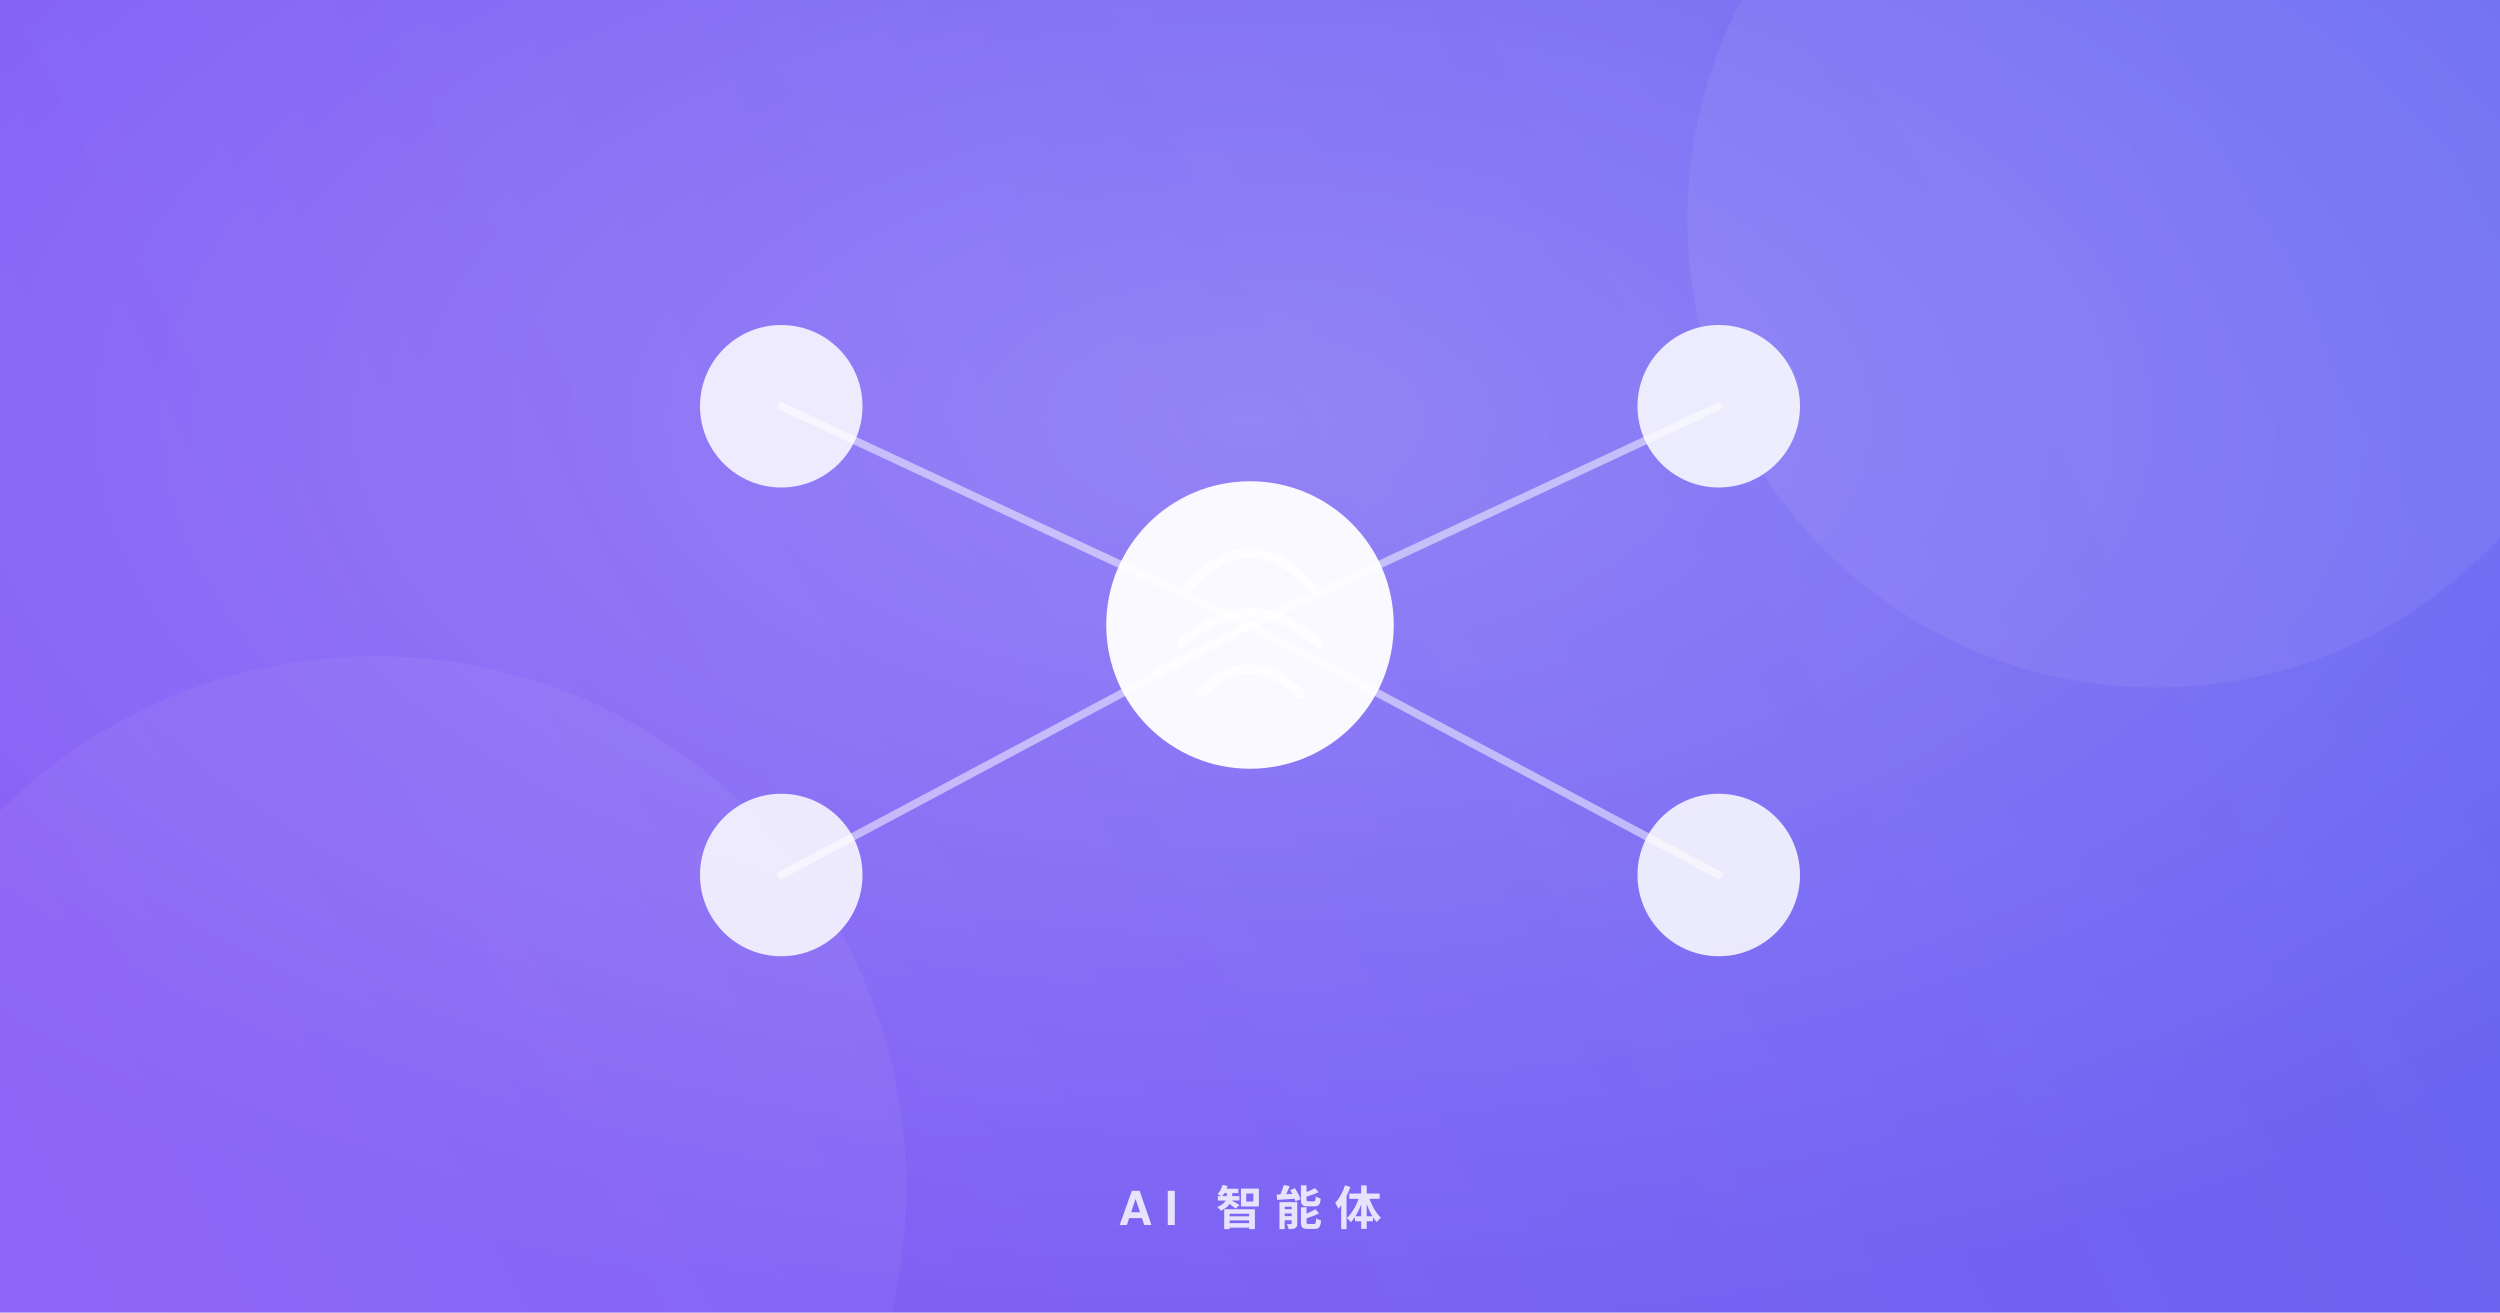
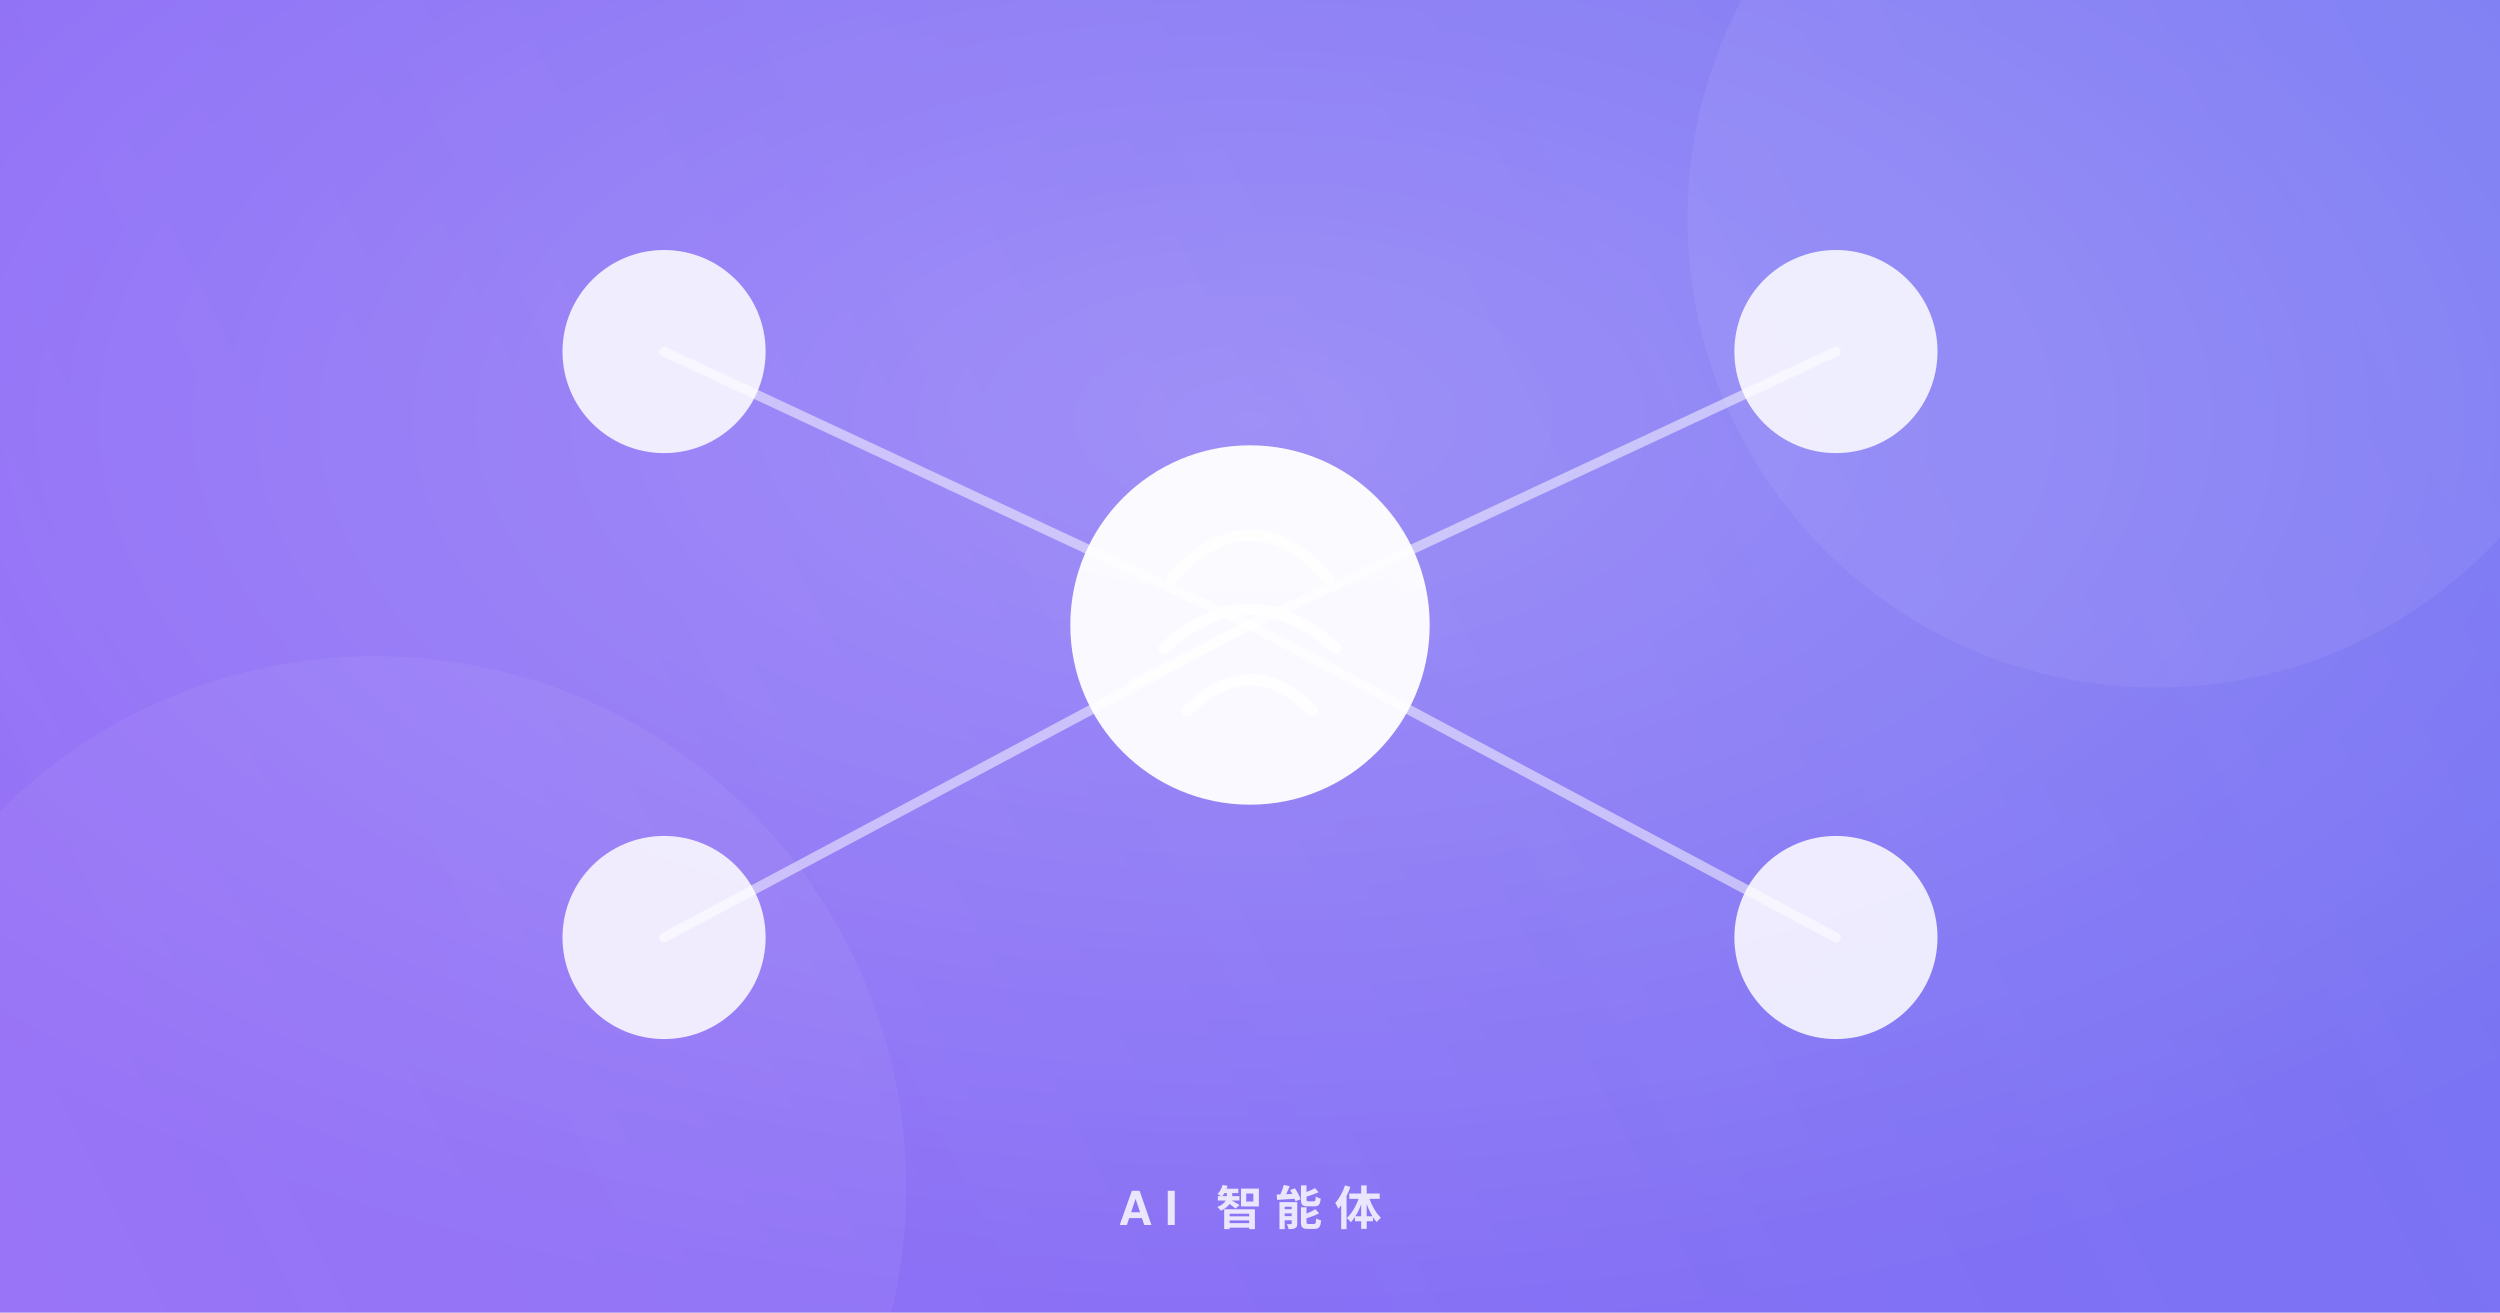
<svg xmlns="http://www.w3.org/2000/svg" viewBox="0 0 800 420" preserveAspectRatio="xMidYMid slice">
  <defs>
    <linearGradient id="bg" x1="0" y1="0" x2="1" y2="1" gradientTransform="rotate(120 .5 .5)">
      <stop offset="0" stop-color="#6366f1" />
      <stop offset="1" stop-color="#8b5cf6" />
    </linearGradient>
    <radialGradient id="glow" cx="0.5" cy="0.32" r="0.7">
      <stop offset="0" stop-color="#ffffff" stop-opacity="0.22" />
      <stop offset="1" stop-color="#ffffff" stop-opacity="0" />
    </radialGradient>
  </defs>
  <rect width="800" height="420" fill="url(#bg)" />
  <rect width="800" height="420" fill="url(#glow)" />
  <circle cx="690" cy="70" r="150" fill="#ffffff" opacity="0.06" />
  <circle cx="120" cy="380" r="170" fill="#ffffff" opacity="0.05" />
-   <circle cx="400" cy="200" r="46" fill="#ffffff" opacity="0.95" />
-   <path d="M380 188 q20 -22 40 0 M378 206 q22 -20 44 0 M384 222 q16 -16 32 0" fill="none" stroke="#ffffff" stroke-width="3" stroke-linecap="round" stroke-linejoin="round" opacity="0.7" />
-   <circle cx="250" cy="130" r="26" fill="#ffffff" opacity="0.85" />
-   <path d="M250 130 L400 200" fill="none" stroke="#ffffff" stroke-width="2.5" stroke-linecap="round" stroke-linejoin="round" opacity="0.5" />
-   <circle cx="550" cy="130" r="26" fill="#ffffff" opacity="0.85" />
-   <path d="M550 130 L400 200" fill="none" stroke="#ffffff" stroke-width="2.5" stroke-linecap="round" stroke-linejoin="round" opacity="0.5" />
-   <circle cx="250" cy="280" r="26" fill="#ffffff" opacity="0.85" />
-   <path d="M250 280 L400 200" fill="none" stroke="#ffffff" stroke-width="2.5" stroke-linecap="round" stroke-linejoin="round" opacity="0.5" />
-   <circle cx="550" cy="280" r="26" fill="#ffffff" opacity="0.85" />
-   <path d="M550 280 L400 200" fill="none" stroke="#ffffff" stroke-width="2.5" stroke-linecap="round" stroke-linejoin="round" opacity="0.5" />
-   <path d="M400 200 L370 215" fill="none" stroke="#ffffff" stroke-width="2.5" stroke-linecap="round" stroke-linejoin="round" opacity="0.5" />
+   <rect width="800" height="420" fill="#ffffff" opacity="0.10" />
+   <g transform="translate(400 200) scale(1.25) translate(-400 -200)">
+     <circle cx="400" cy="200" r="46" fill="#ffffff" opacity="0.95" />
+     <path d="M380 188 q20 -22 40 0 M378 206 q22 -20 44 0 M384 222 q16 -16 32 0" fill="none" stroke="#ffffff" stroke-width="3" stroke-linecap="round" stroke-linejoin="round" opacity="0.7" />
+     <circle cx="250" cy="130" r="26" fill="#ffffff" opacity="0.85" />
+     <path d="M250 130 L400 200" fill="none" stroke="#ffffff" stroke-width="2.5" stroke-linecap="round" stroke-linejoin="round" opacity="0.5" />
+     <circle cx="550" cy="130" r="26" fill="#ffffff" opacity="0.85" />
+     <path d="M550 130 L400 200" fill="none" stroke="#ffffff" stroke-width="2.5" stroke-linecap="round" stroke-linejoin="round" opacity="0.5" />
+     <circle cx="250" cy="280" r="26" fill="#ffffff" opacity="0.85" />
+     <path d="M250 280 L400 200" fill="none" stroke="#ffffff" stroke-width="2.5" stroke-linecap="round" stroke-linejoin="round" opacity="0.5" />
+     <circle cx="550" cy="280" r="26" fill="#ffffff" opacity="0.85" />
+     <path d="M550 280 L400 200" fill="none" stroke="#ffffff" stroke-width="2.5" stroke-linecap="round" stroke-linejoin="round" opacity="0.5" />
+     <path d="M400 200 L370 215" fill="none" stroke="#ffffff" stroke-width="2.5" stroke-linecap="round" stroke-linejoin="round" opacity="0.5" />
+   </g>
  <text x="400" y="392" text-anchor="middle" font-family="-apple-system,BlinkMacSystemFont,Segoe UI,Helvetica,Arial,sans-serif" font-size="15" font-weight="600" fill="#ffffff" opacity="0.82" letter-spacing="4">AI 智能体</text>
</svg>
